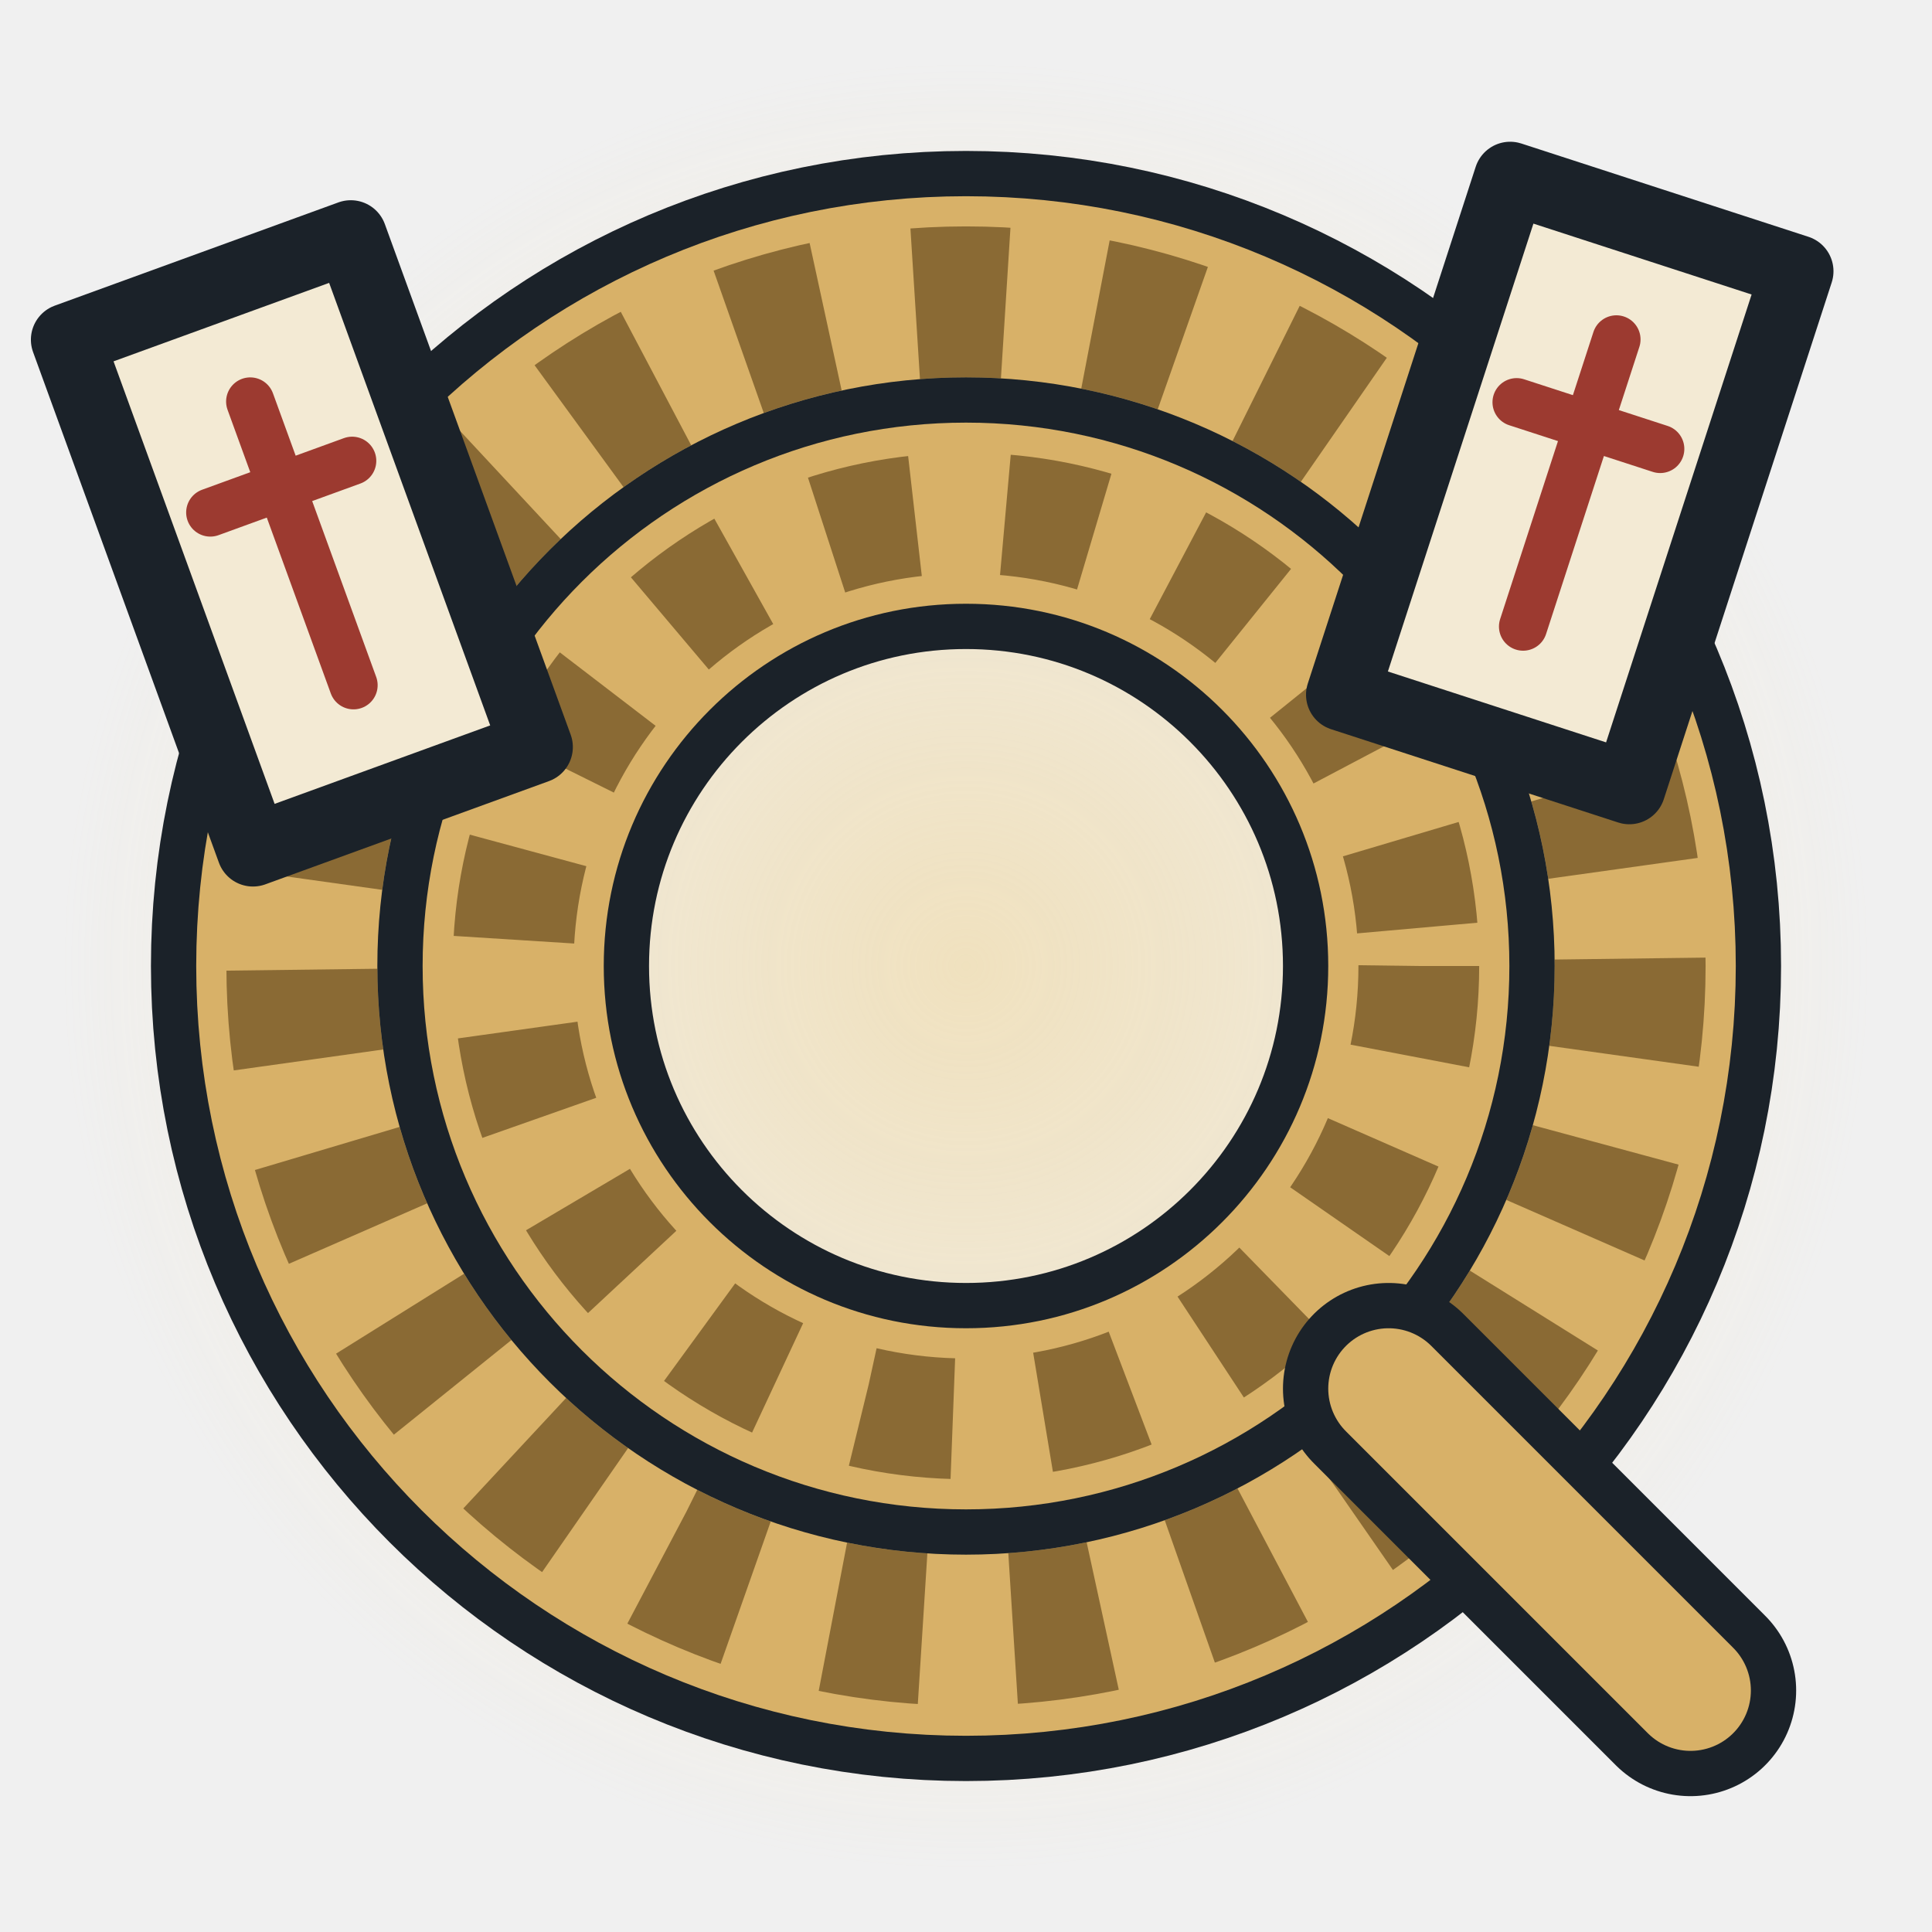
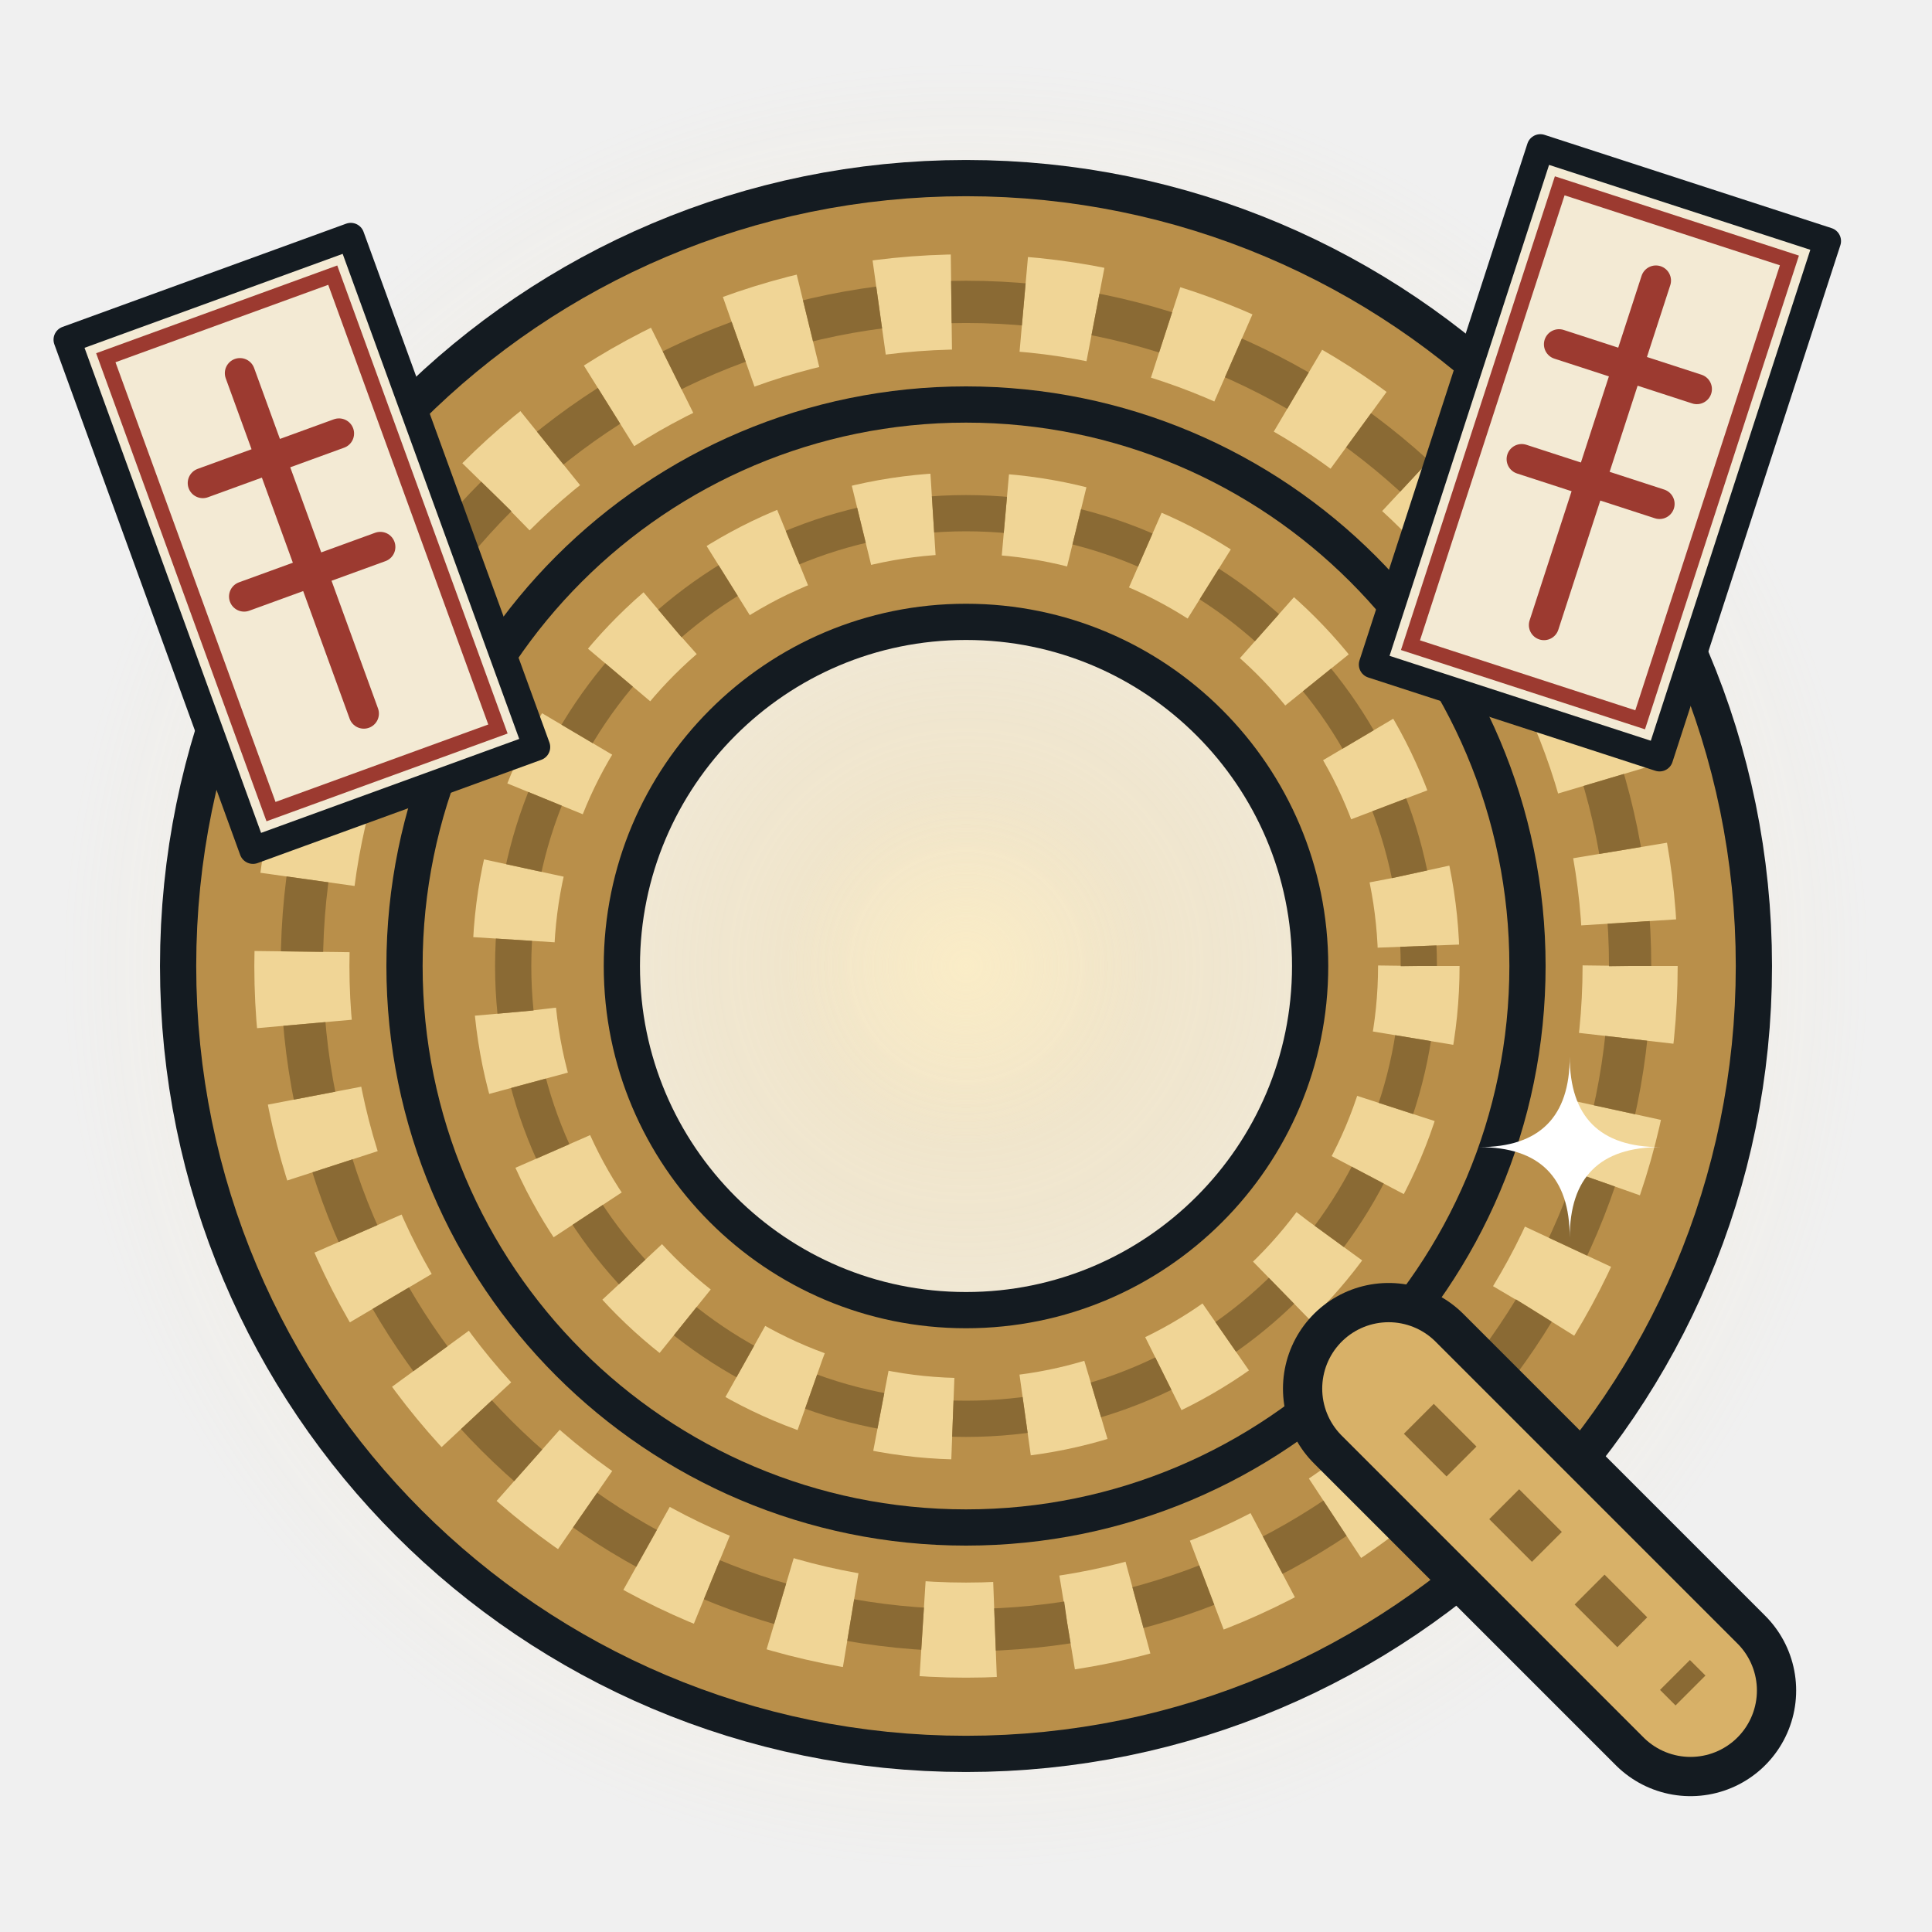
<svg xmlns="http://www.w3.org/2000/svg" viewBox="0 0 64 64">
  <defs>
-     <radialGradient id="g">
-       <stop offset="0" stop-color="#f0d596" stop-opacity="0.55" />
+     <radialGradient id="opesvg10r0">
+       <stop offset="0" stop-color="#f0d596" stop-opacity="0.5" />
      <stop offset="1" stop-color="#f0d596" stop-opacity="0" />
    </radialGradient>
+     <radialGradient id="opesvg10r1">
+       <stop offset="0" stop-color="#fff1c9" stop-opacity="0.7" />
+       <stop offset="1" stop-color="#fff1c9" stop-opacity="0" />
+     </radialGradient>
  </defs>
-   <circle cx="32" cy="32" r="30" fill="url(#g)" />
-   <circle cx="32" cy="32" r="22" fill="none" stroke="#1b2229" stroke-width="10" />
-   <circle cx="32" cy="32" r="22" fill="none" stroke="#d8b168" stroke-width="7" />
-   <circle cx="32" cy="32" r="22" fill="none" stroke="#8a6a34" stroke-width="5" stroke-dasharray="3 3" />
-   <circle cx="32" cy="32" r="15" fill="none" stroke="#1b2229" stroke-width="9" />
-   <circle cx="32" cy="32" r="15" fill="none" stroke="#d8b168" stroke-width="6" />
-   <circle cx="32" cy="32" r="15" fill="none" stroke="#8a6a34" stroke-width="4" stroke-dasharray="3 3" />
-   <path d="M46 46l10 10" stroke="#1b2229" stroke-width="7" stroke-linecap="round" />
-   <path d="M46 46l10 10" stroke="#d8b168" stroke-width="4" stroke-linecap="round" />
+   <circle cx="32" cy="32" r="30" fill="url(#opesvg10r0)" />
+   <circle cx="32" cy="32" r="22" fill="none" stroke="#141b21" stroke-width="9.4" />
+   <circle cx="32" cy="32" r="22" fill="none" stroke="#b98f4a" stroke-width="7" />
+   <circle cx="32" cy="32" r="22" fill="none" stroke="#f0d596" stroke-width="3.15" stroke-dasharray="2.4 2.4" />
+   <circle cx="32" cy="32" r="22" fill="none" stroke="#8a6a34" stroke-width="1.4" stroke-dasharray="2.4 2.4" stroke-dashoffset="2.4" />
+   <circle cx="32" cy="32" r="15" fill="none" stroke="#141b21" stroke-width="8.4" />
+   <circle cx="32" cy="32" r="15" fill="none" stroke="#b98f4a" stroke-width="6" />
+   <circle cx="32" cy="32" r="15" fill="none" stroke="#f0d596" stroke-width="2.7" stroke-dasharray="2.4 2.4" />
+   <circle cx="32" cy="32" r="15" fill="none" stroke="#8a6a34" stroke-width="1.2" stroke-dasharray="2.4 2.4" stroke-dashoffset="2.4" />
+   <path d="M46 46l10 10" stroke="#141b21" stroke-width="7" stroke-linecap="round" />
+   <path d="M46 46l10 10" stroke="#d8b168" stroke-width="4.4" stroke-linecap="round" />
+   <path d="M47 47l9 9" stroke="#8a6a34" stroke-width="1.4" stroke-dasharray="2 2" />
+   <circle cx="32" cy="32" r="6" fill="url(#opesvg10r1)" />
  <g transform="translate(10 18) rotate(-20)">
-     <path d="M-5 -9h10v18h-10z" fill="#f3ead4" stroke="#1b2229" stroke-width="2.4" stroke-linejoin="round" stroke-linecap="round" />
-     <path d="M0 -5v10M-2.5 -2h5" stroke="#9c3a30" stroke-width="1.6" stroke-linecap="round" />
+     <path d="M-5 -9h10v18h-10z" fill="#f3ead4" stroke="#141b21" stroke-width=".9" stroke-linejoin="round" stroke-linecap="round" />
+     <path d="M-4 -8h8v16h-8z" fill="none" stroke="#9c3a30" stroke-width=".5" />
+     <path d="M0 -6v12M-2.4 -3h4.8M-2.4 1h4.8" stroke="#9c3a30" stroke-width="1" stroke-linecap="round" />
  </g>
-   <g transform="translate(52 16) rotate(18)">
-     <path d="M-5 -9h10v18h-10z" fill="#f3ead4" stroke="#1b2229" stroke-width="2.4" stroke-linejoin="round" stroke-linecap="round" />
-     <path d="M0 -5v10M-2.5 -2h5" stroke="#9c3a30" stroke-width="1.6" stroke-linecap="round" />
+   <g transform="translate(53 15) rotate(18)">
+     <path d="M-5 -9h10v18h-10z" fill="#f3ead4" stroke="#141b21" stroke-width=".9" stroke-linejoin="round" stroke-linecap="round" />
+     <path d="M-4 -8h8v16h-8z" fill="none" stroke="#9c3a30" stroke-width=".5" />
+     <path d="M0 -6v12M-2.4 -3h4.8M-2.4 1h4.8" stroke="#9c3a30" stroke-width="1" stroke-linecap="round" />
  </g>
+   <path d="M52 35Q52 38 55 38Q52 38 52 41Q52 38 49 38Q52 38 52 35Z" fill="#fff" />
</svg>
